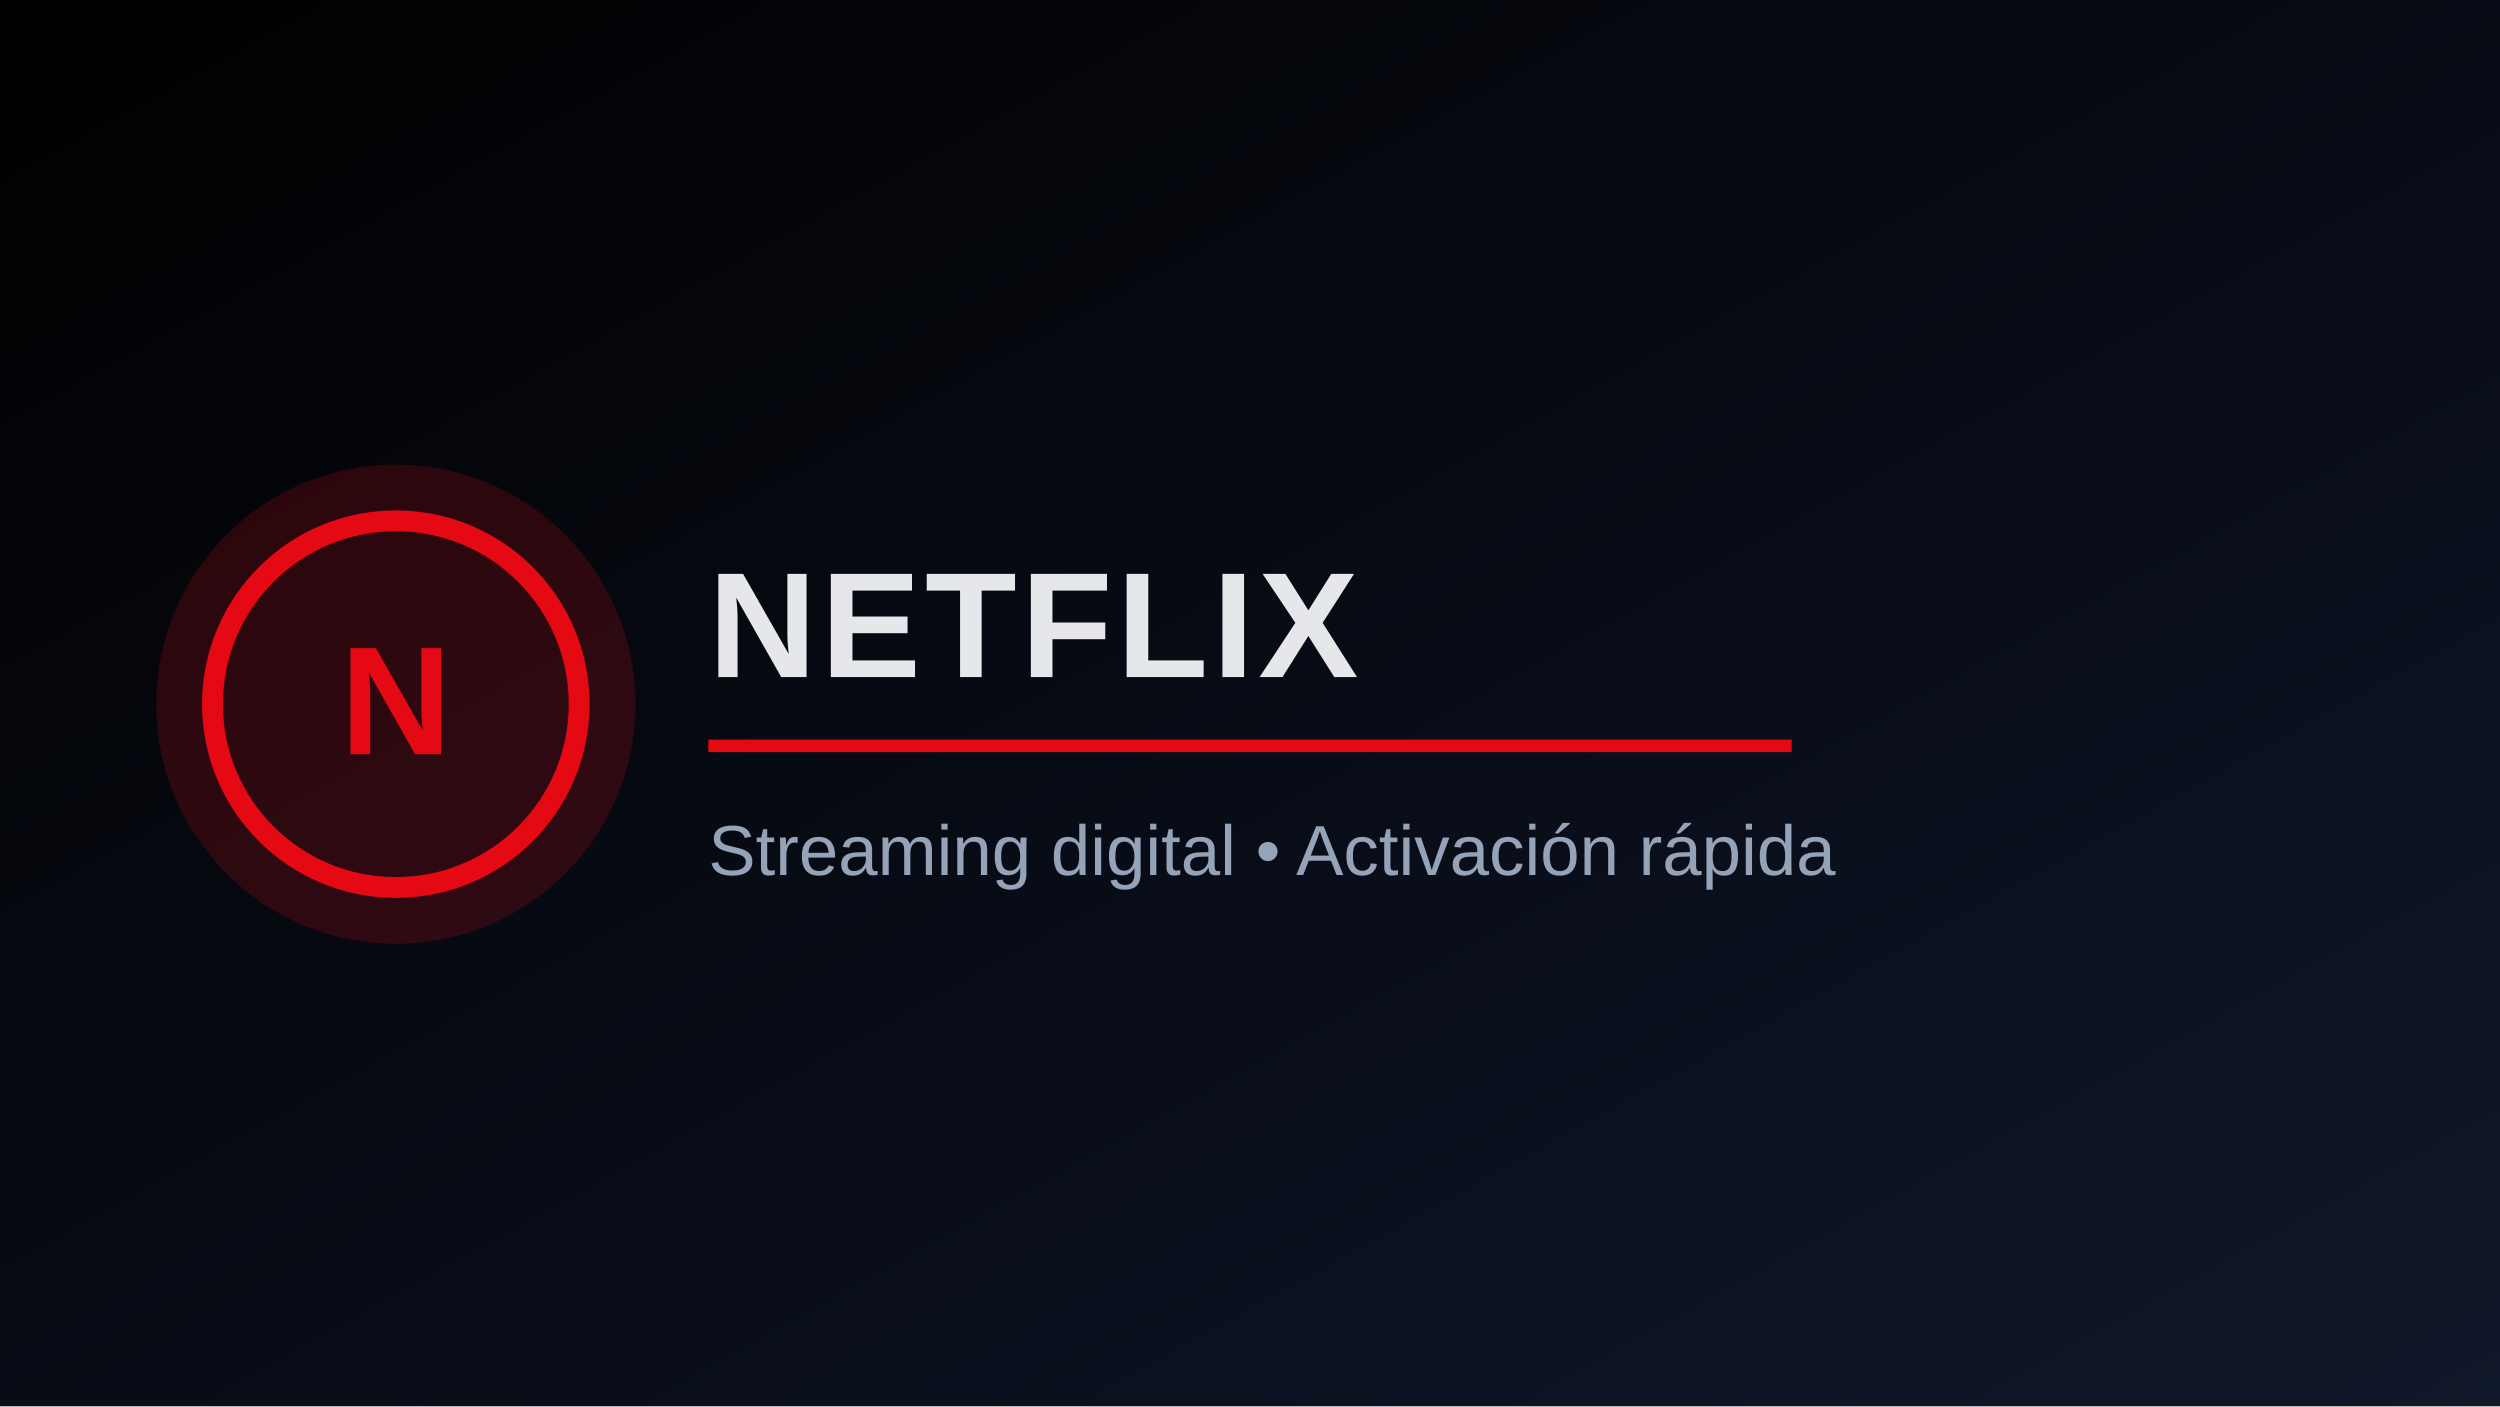
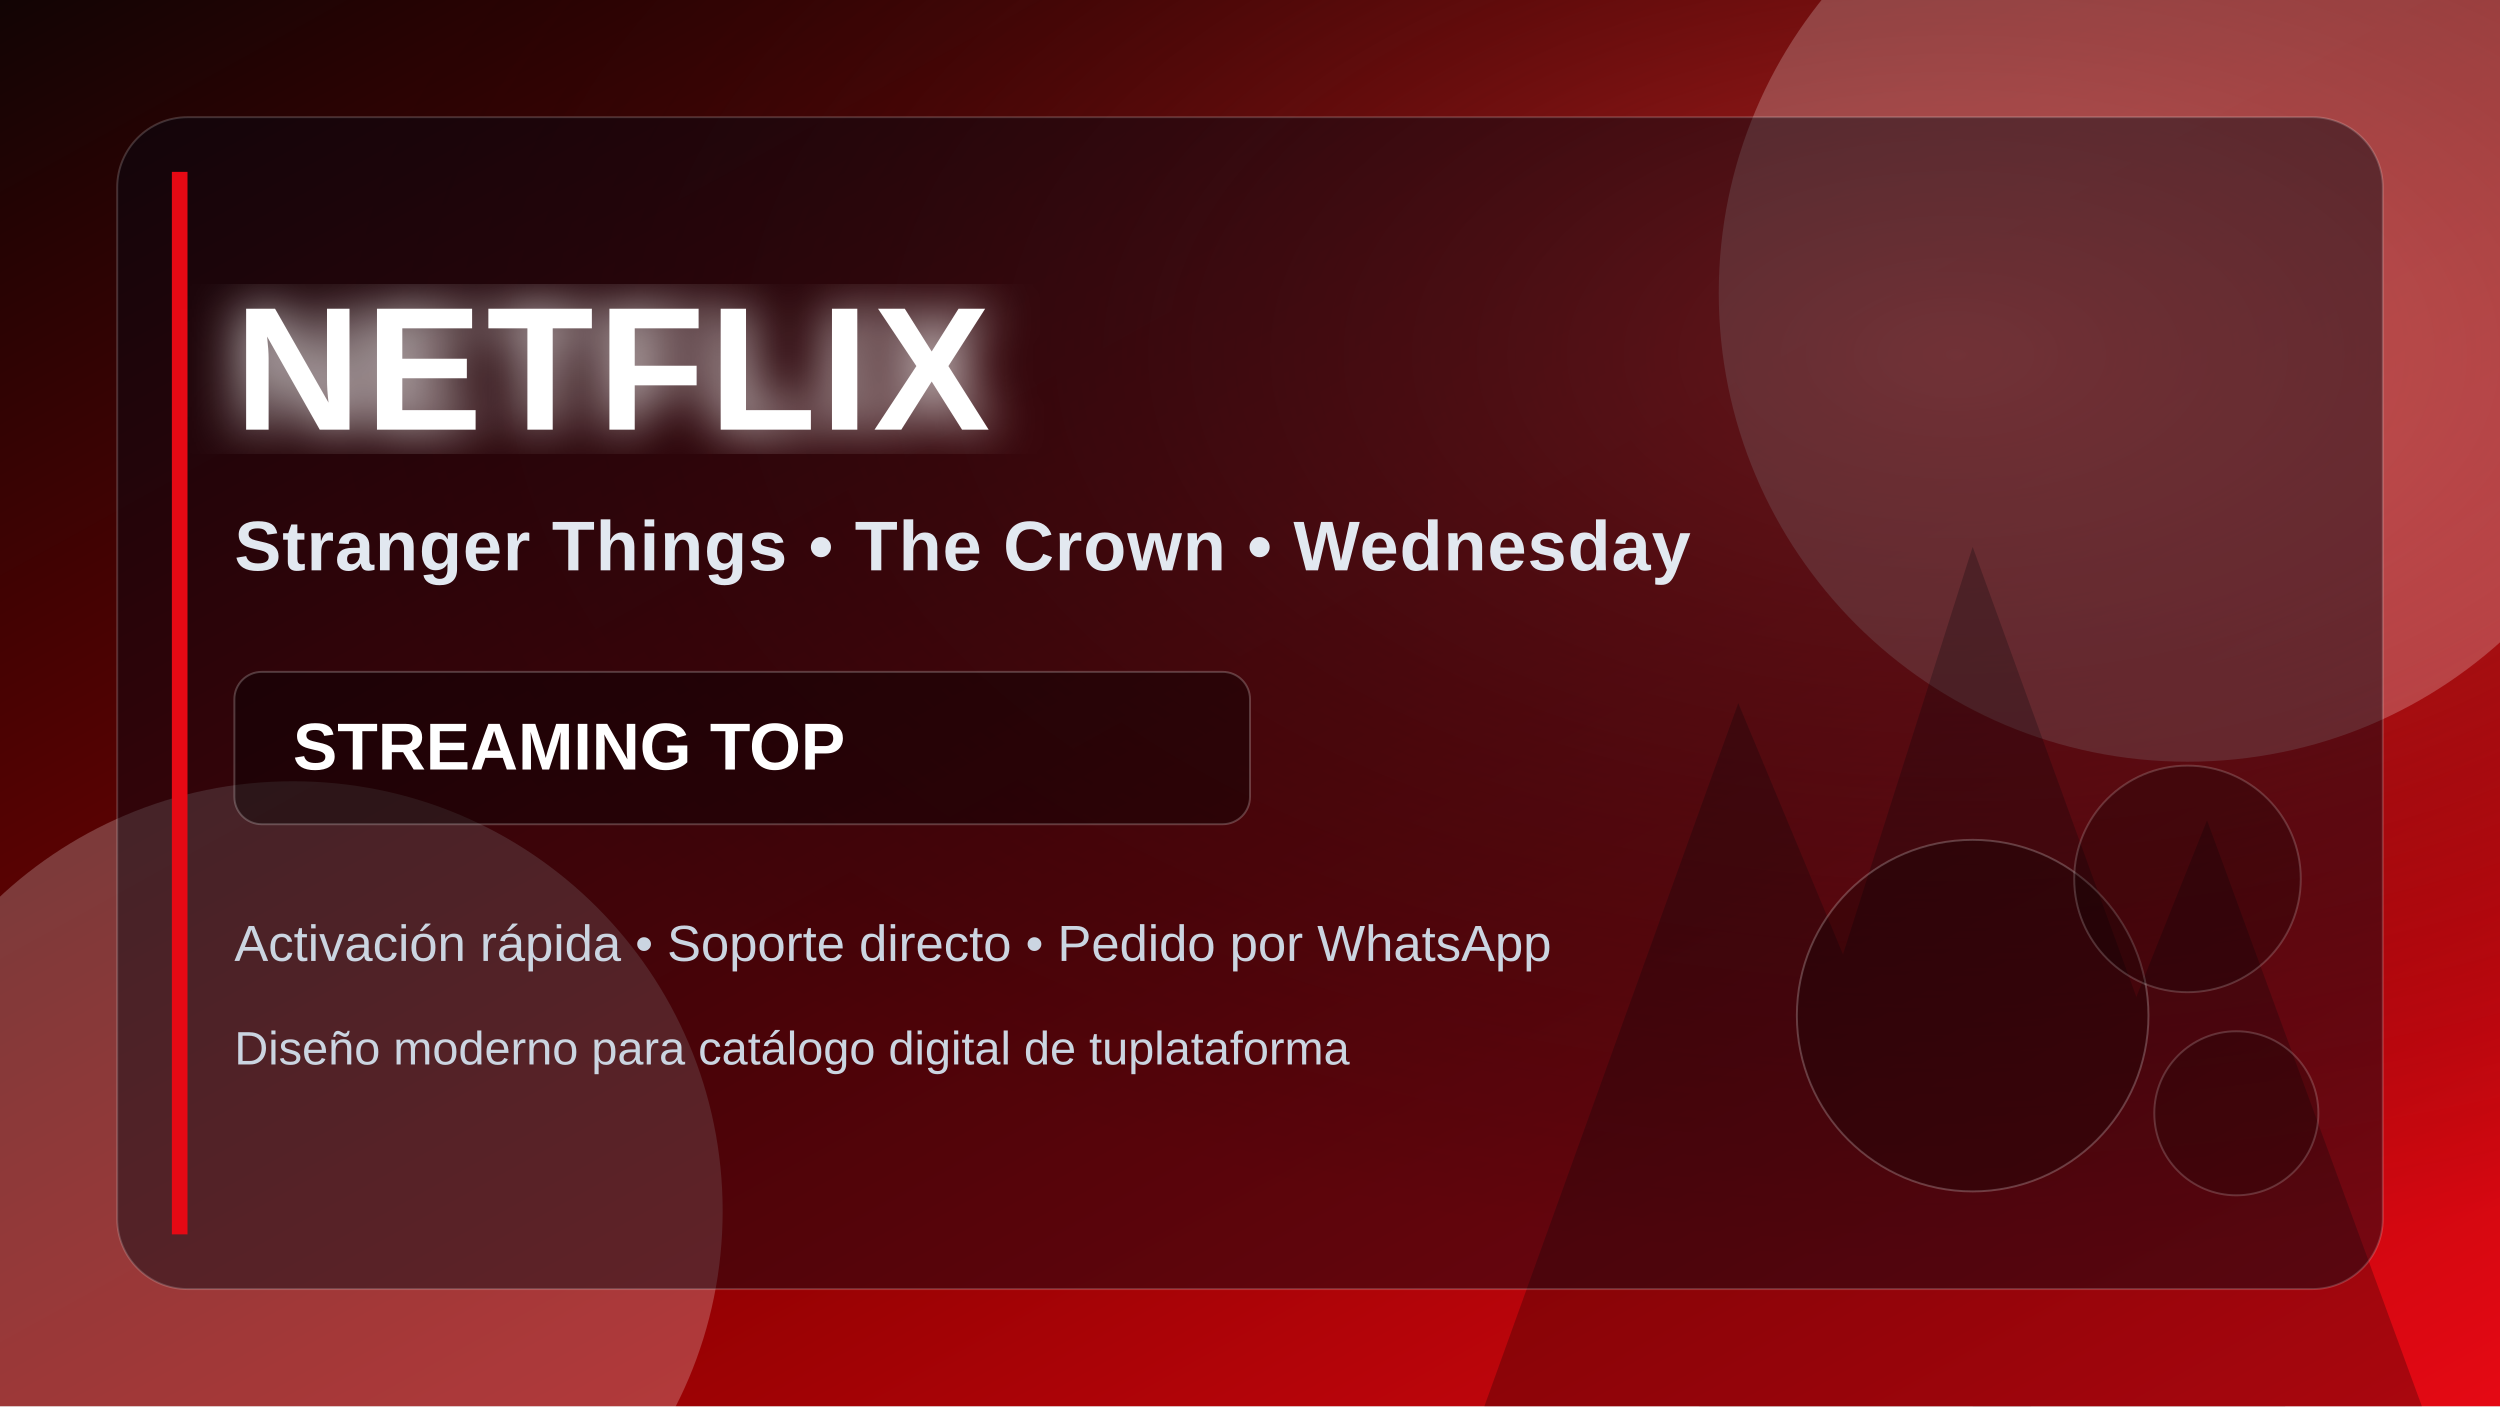
- <svg xmlns="http://www.w3.org/2000/svg" width="1200" height="675" viewBox="0 0 1200 675">
+ <svg xmlns="http://www.w3.org/2000/svg" width="1280" height="720" viewBox="0 0 1280 720" role="img" aria-label="NETFLIX">
  <defs>
-     <linearGradient id="g" x1="0" y1="0" x2="1" y2="1">
-       <stop offset="0%" stop-color="#000000" />
-       <stop offset="100%" stop-color="#0F172A" />
+     <linearGradient id="bg" x1="0" y1="0" x2="1" y2="1">
+       <stop offset="0%" stop-color="#120404" />
+       <stop offset="55%" stop-color="#8B0000" />
+       <stop offset="100%" stop-color="#E50914" />
    </linearGradient>
+     <radialGradient id="glow" cx="78%" cy="25%" r="65%">
+       <stop offset="0%" stop-color="#ff4d4d" stop-opacity="0.48" />
+       <stop offset="100%" stop-color="#000" stop-opacity="0" />
+     </radialGradient>
+     <filter id="softGlow" x="-20%" y="-20%" width="140%" height="140%">
+       <feGaussianBlur stdDeviation="14" result="blur" />
+       <feMerge>
+         <feMergeNode in="blur" />
+         <feMergeNode in="SourceGraphic" />
+       </feMerge>
+     </filter>
  </defs>
-   <rect width="1200" height="675" fill="url(#g)" />
-   <circle cx="190" cy="338" r="115" fill="#E50914" opacity="0.18" />
-   <circle cx="190" cy="338" r="88" fill="none" stroke="#E50914" stroke-width="10" />
-   <text x="190" y="362" text-anchor="middle" fill="#E50914" font-family="Arial Black, Arial" font-size="74" font-weight="900">N</text>
-   <text x="340" y="325" fill="#E5E7EB" font-family="Arial Black, Arial" font-size="72" font-weight="900" letter-spacing="2">NETFLIX</text>
-   <rect x="340" y="355" width="520" height="6" fill="#E50914" />
-   <text x="340" y="420" fill="#94A3B8" font-family="Arial, sans-serif" font-size="34">Streaming digital • Activación rápida</text>
+   <rect width="1280" height="720" fill="url(#bg)" />
+   <rect width="1280" height="720" fill="url(#glow)" />
+   <g opacity="0.22">
+     <circle cx="1120" cy="150" r="240" fill="#ffffff" />
+     <circle cx="150" cy="620" r="220" fill="#ffffff" />
+   </g>
+   <g opacity="0.25">
+     <polygon points="760,720 890,360 1040,720" fill="#000" />
+     <polygon points="870,720 1010,280 1170,720" fill="#000" />
+     <polygon points="1010,720 1130,420 1240,720" fill="#000" />
+   </g>
+   <rect x="60" y="60" width="1160" height="600" rx="36" fill="rgba(3,7,18,0.45)" stroke="rgba(255,255,255,0.18)" />
+   <rect x="88" y="88" width="8" height="544" fill="#E50914" />
+   <text x="120" y="220" fill="#fff" style="font-family:Arial,Helvetica,sans-serif;font-weight:900;font-size:90px;letter-spacing:2px;" filter="url(#softGlow)">NETFLIX</text>
+   <text x="120" y="292" fill="#e2e8f0" style="font-family:Arial,Helvetica,sans-serif;font-weight:700;font-size:36px;letter-spacing:.5px;">Stranger Things • The Crown • Wednesday</text>
+   <rect x="120" y="344" width="520" height="78" rx="14" fill="rgba(0,0,0,0.38)" stroke="rgba(255,255,255,0.22)" />
+   <text x="150" y="394" fill="#fff" style="font-family:Arial,Helvetica,sans-serif;font-weight:800;font-size:34px;">STREAMING TOP</text>
+   <text x="120" y="492" fill="#cbd5e1" style="font-family:Arial,Helvetica,sans-serif;font-size:26px;">Activación rápida • Soporte directo • Pedido por WhatsApp</text>
+   <text x="120" y="545" fill="#cbd5e1" style="font-family:Arial,Helvetica,sans-serif;font-size:24px;">Diseño moderno para catálogo digital de tuplataforma</text>
+   <g opacity="0.9">
+     <circle cx="1010" cy="520" r="90" fill="rgba(0,0,0,0.3)" stroke="rgba(255,255,255,0.25)" />
+     <circle cx="1120" cy="450" r="58" fill="rgba(0,0,0,0.28)" stroke="rgba(255,255,255,0.2)" />
+     <circle cx="1145" cy="570" r="42" fill="rgba(0,0,0,0.22)" stroke="rgba(255,255,255,0.2)" />
+   </g>
</svg>
